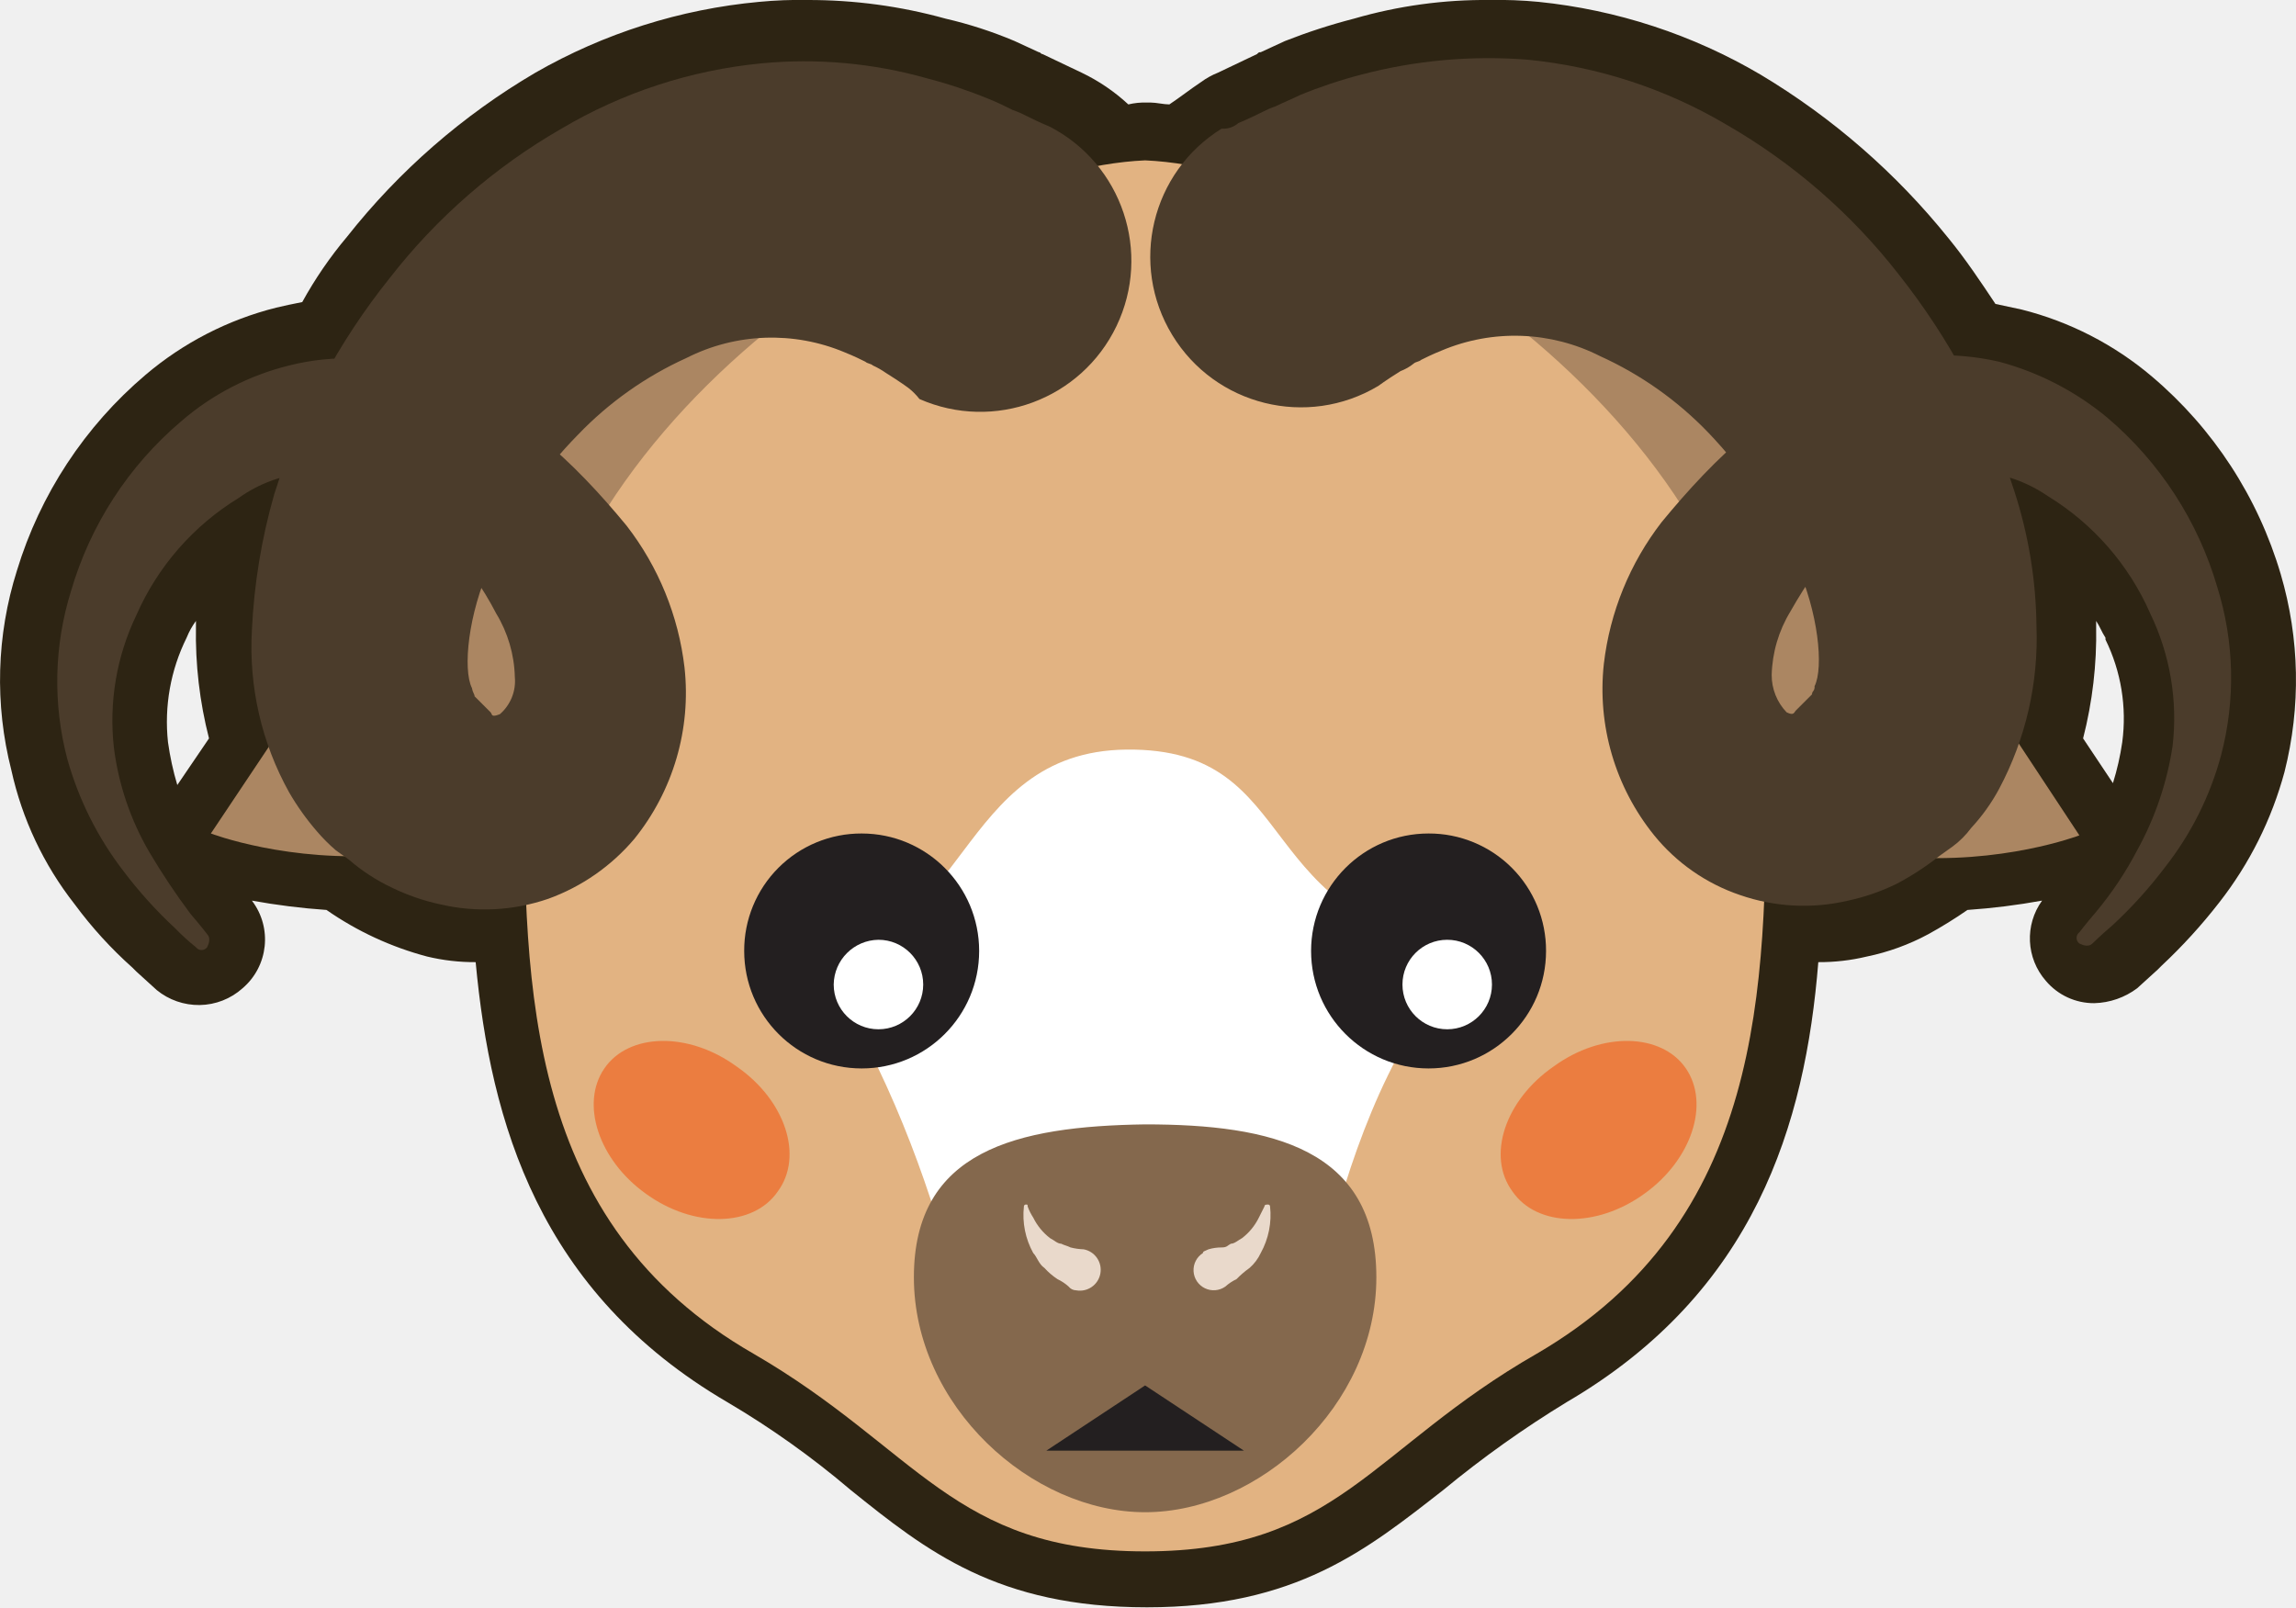
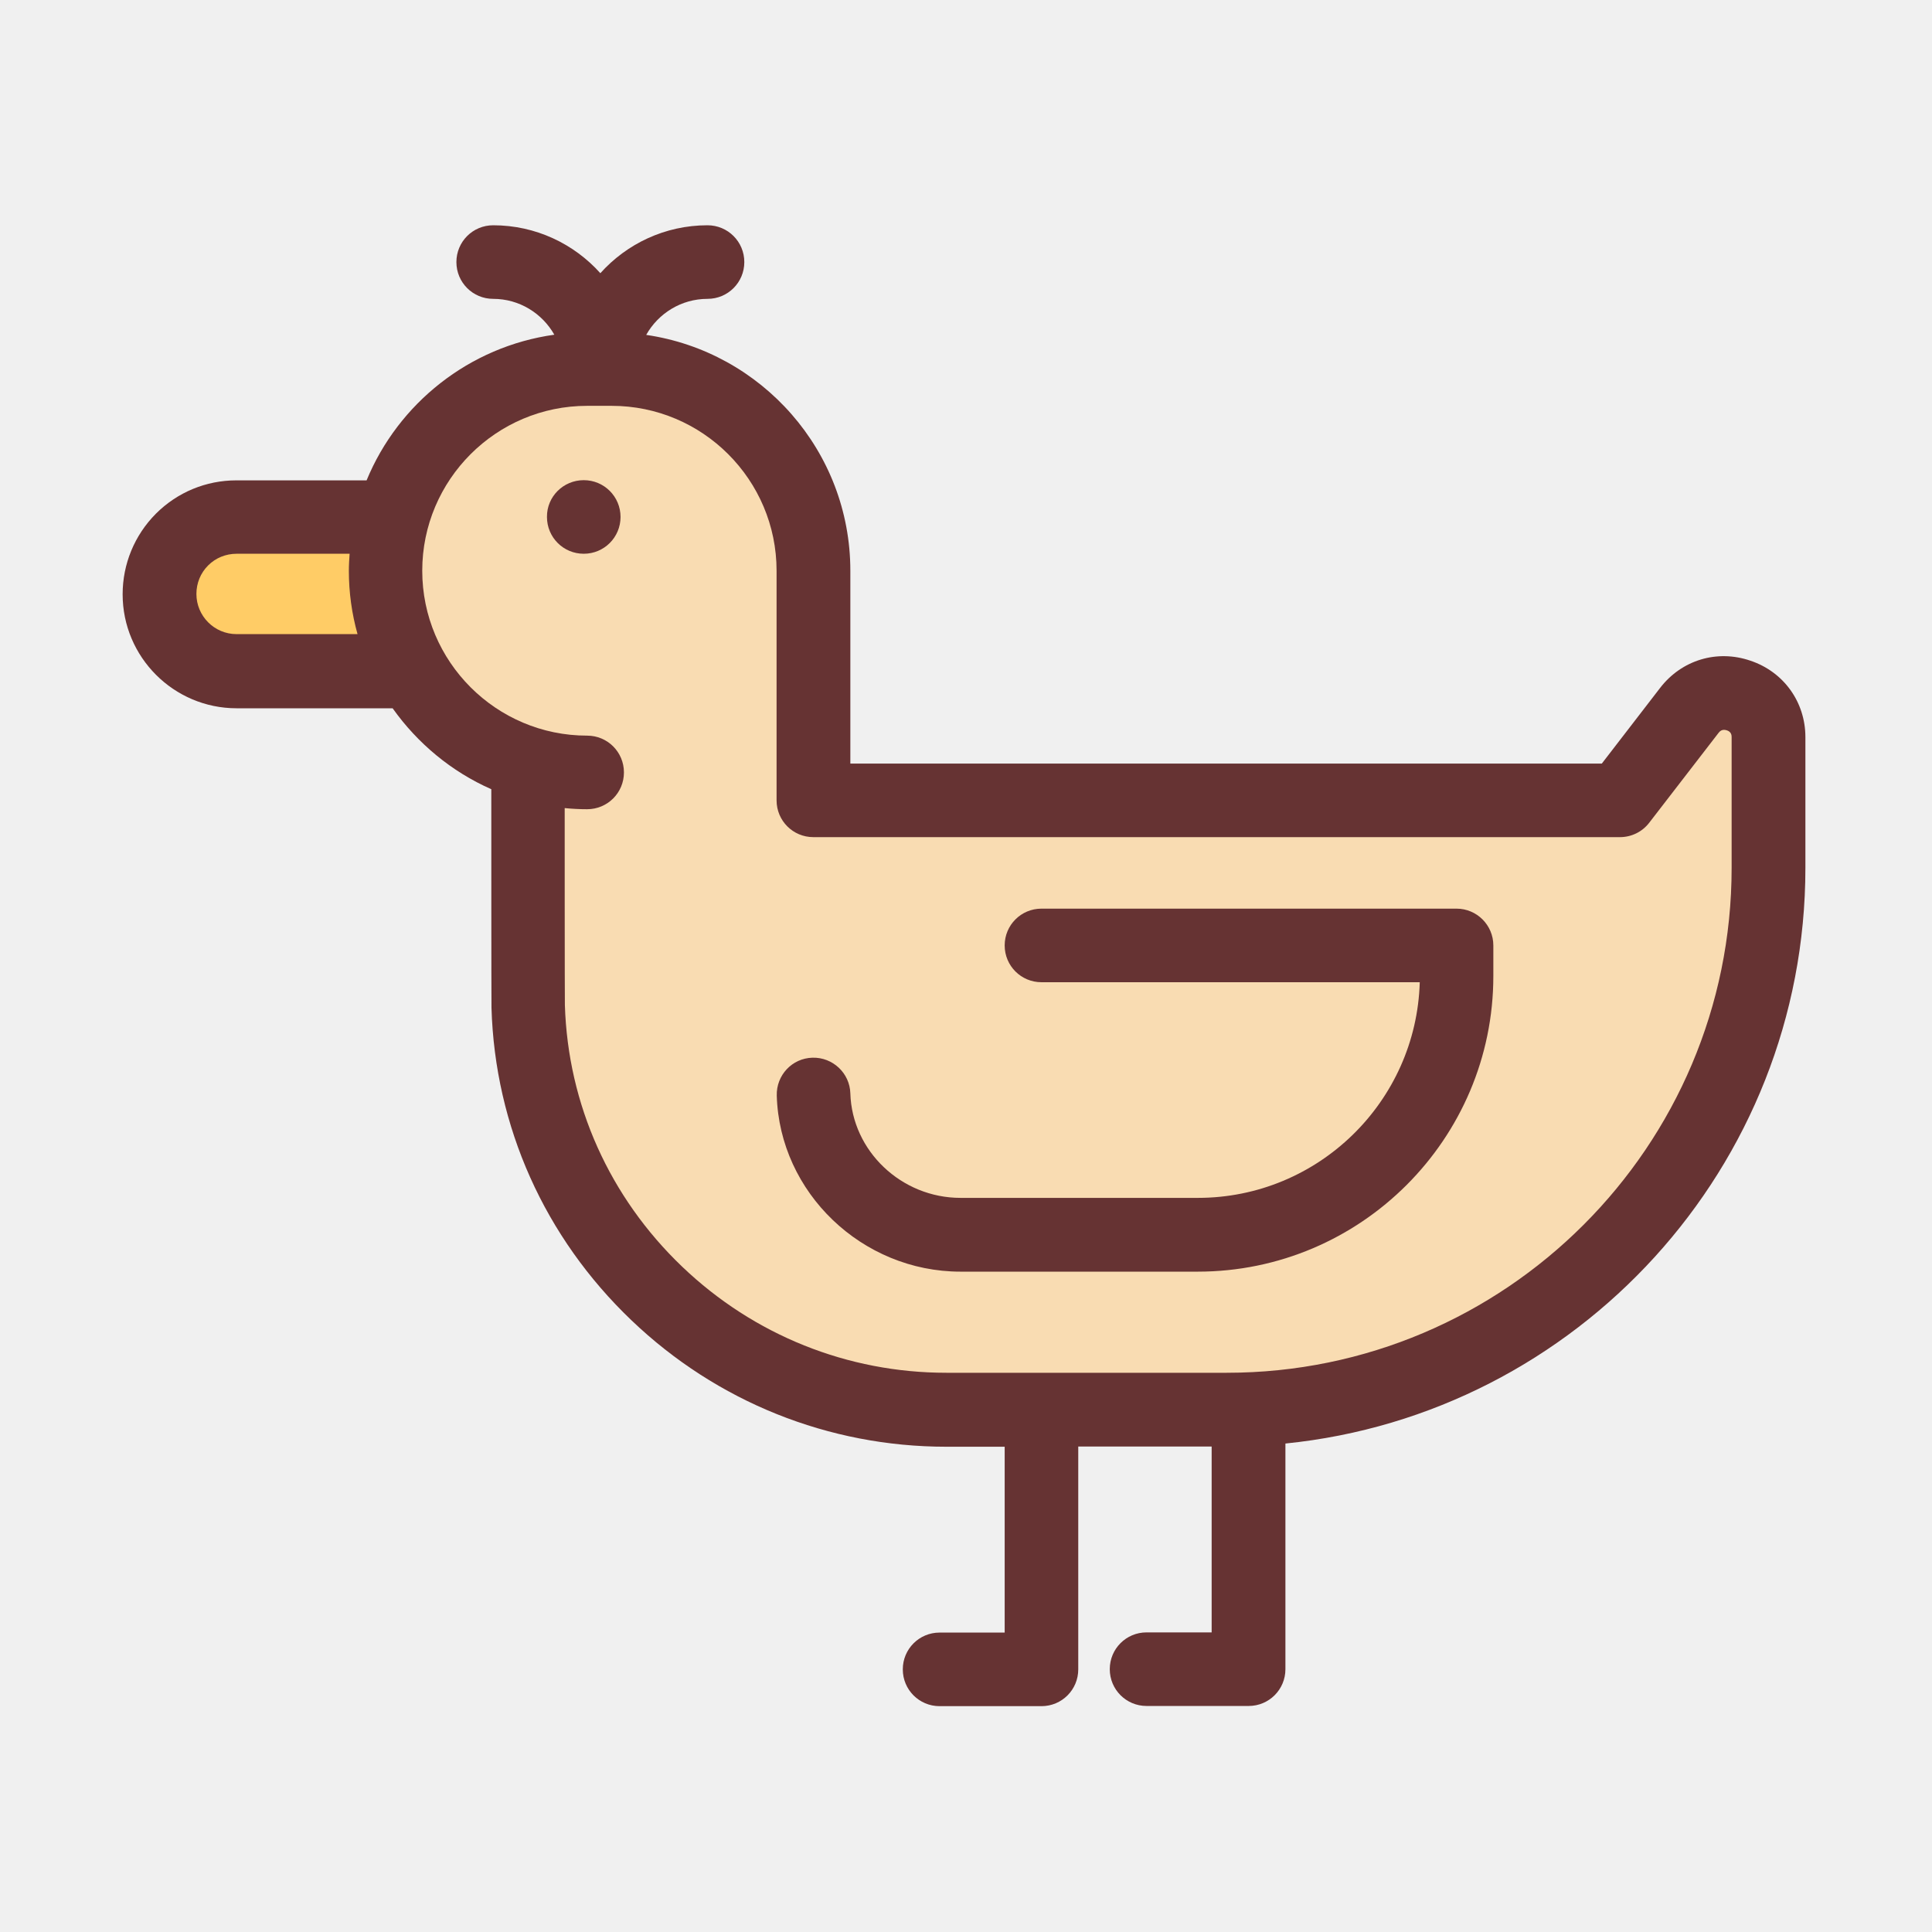
- <svg xmlns="http://www.w3.org/2000/svg" id="Layer_1" data-name="Layer 1" viewBox="0 0 123.125 86.2">
-   <g>
-     <path d="M4.008,48.5a22.238,22.238,0,0,0,3.1,3.4l.2.2,1.1,1a3.566,3.566,0,0,0,2.3.8,3.523,3.523,0,0,0,2.3-.9,3.44,3.44,0,0,0,.5-4.7,36.233,36.233,0,0,0,4,.5,17.1,17.1,0,0,0,5.4,2.5,10.9,10.9,0,0,0,2.6.3c.8,8.6,3.4,17.7,13.5,23.6a47.067,47.067,0,0,1,6.6,4.7c4.1,3.3,7.9,6.3,15.9,6.3s11.8-3.1,15.9-6.3a57.025,57.025,0,0,1,6.6-4.7c10.1-5.9,12.8-14.9,13.5-23.6a10.9,10.9,0,0,0,2.6-.3,12.062,12.062,0,0,0,3.3-1.2,23.913,23.913,0,0,0,2.1-1.3,36.232,36.232,0,0,0,4-.5,3.46,3.46,0,0,0,.2,4.3,3.367,3.367,0,0,0,2.6,1.2,4.006,4.006,0,0,0,2.3-.8l1.1-1,.2-.2a29.035,29.035,0,0,0,3.1-3.4,19.7,19.7,0,0,0,3.5-7,20.079,20.079,0,0,0-.2-10.6,22.058,22.058,0,0,0-6.9-10.6,17.363,17.363,0,0,0-7-3.6c-.5-.1-.9-.2-1.4-.3-.8-1.2-1.6-2.4-2.5-3.5A37.876,37.876,0,0,0,94.408,4,29.308,29.308,0,0,0,82.508.1a22.6,22.6,0,0,0-2.6-.1,25.243,25.243,0,0,0-7.3,1,31.64,31.64,0,0,0-3.7,1.2l-1.3.6c-.1,0-.1,0-.2.1l-2.1,1a4.053,4.053,0,0,0-.9.5c-.6.4-1.1.8-1.7,1.2-.3,0-.7-.1-1-.1h-.2a3.751,3.751,0,0,0-1,.1,10.065,10.065,0,0,0-2.5-1.7l-2.1-1c-.1,0-.1-.1-.2-.1l-1.3-.6a22.525,22.525,0,0,0-3.7-1.2,27.438,27.438,0,0,0-7.4-1,22.6,22.6,0,0,0-2.6.1,29.566,29.566,0,0,0-12,3.8,36.183,36.183,0,0,0-10.1,8.8,21.641,21.641,0,0,0-2.4,3.5c-.5.1-1,.2-1.4.3a17.363,17.363,0,0,0-7,3.6,22.249,22.249,0,0,0-6.9,10.5,19.5,19.5,0,0,0-.3,10.7A17.864,17.864,0,0,0,4.008,48.5Zm5.5-6.4a15.536,15.536,0,0,1-.5-2.3,10.158,10.158,0,0,1,1-5.6,4.053,4.053,0,0,1,.5-.9v.3a22.463,22.463,0,0,0,.7,6Zm102.9-8.8c.2.3.3.6.5.9v.1a9.6,9.6,0,0,1,.9,5.5,14.187,14.187,0,0,1-.5,2.2l-1.6-2.4a22.463,22.463,0,0,0,.7-6Z" fill="#2d2413" />
-     <g>
-       <g>
-         <g>
-           <path d="M79.108,14.6l19.8,11.1,12.6,19.1s-16.7,6.4-26.8-10.1Z" fill="#ab8662" />
-           <path d="M43.708,14.6l-19.7,11.1-12.7,19s16.7,6.4,26.8-10.1Z" fill="#ab8662" />
-         </g>
-         <g>
-           <path d="M61.408,8.6c-11.5.5-33.3,14.5-33.3,32.9,0,11.5.1,24.1,12.3,31.1,8.8,5.1,10.7,10.6,21,10.6s12.1-5.5,21-10.6c12.2-7.1,12.3-19.6,12.3-31.1C94.708,23.1,72.908,9.1,61.408,8.6Z" fill="#e2b382" />
-           <path d="M43.508,51c8.4,0,7.7-10.7,16.9-10.8,9.7-.1,6.4,9.4,18.8,10.8-7.8,6.9-9.5,24-9.5,24h-17.3C52.508,75,50.808,61.7,43.508,51Z" fill="#fff" />
-           <g>
-             <g>
-               <path d="M82.908,51a6.3,6.3,0,1,1-6.3-6.3A6.274,6.274,0,0,1,82.908,51Z" fill="#231f20" />
-               <circle cx="77.608" cy="52.8" r="2.4" fill="#fff" />
-             </g>
-             <g>
-               <path d="M39.908,51a6.3,6.3,0,1,0,6.3-6.3A6.274,6.274,0,0,0,39.908,51Z" fill="#231f20" />
-               <path d="M44.708,52.8a2.4,2.4,0,1,0,2.4-2.4A2.433,2.433,0,0,0,44.708,52.8Z" fill="#fff" />
-             </g>
-           </g>
-           <g>
-             <path d="M49.008,68.5c0,6.9,6.3,12.6,12.4,12.6s12.4-5.7,12.4-12.6-5.6-8.2-12.4-8.2C54.508,60.4,49.008,61.7,49.008,68.5Z" fill="#84684d" />
-             <g>
-               <path d="M64.808,67a2.442,2.442,0,0,1,.7-.1c.3,0,.3-.1.5-.2.2,0,.4-.2.6-.3a3.126,3.126,0,0,0,.9-1.1l.3-.6c0-.1.1-.1.2-.1a.1.1,0,0,1,.1.1,4.2,4.2,0,0,1-.5,2.5,2.407,2.407,0,0,1-.6.8,5.077,5.077,0,0,0-.7.6,2.475,2.475,0,0,0-.6.4,1.082,1.082,0,1,1-1.2-1.8C64.508,67.1,64.608,67.1,64.808,67Z" fill="#e9d9cb" />
-               <path d="M57.308,69a2.475,2.475,0,0,0-.6-.4,3.736,3.736,0,0,1-.7-.6c-.3-.2-.4-.6-.6-.8a4.2,4.2,0,0,1-.5-2.5.1.1,0,0,1,.1-.1c.1,0,.1,0,.1.1a2.83,2.83,0,0,0,.3.6,3.126,3.126,0,0,0,.9,1.1c.2.1.4.3.6.3.2.1.3.1.5.2a3.2,3.2,0,0,0,.7.1,1.118,1.118,0,0,1-.4,2.2A.519.519,0,0,1,57.308,69Z" fill="#e9d9cb" />
-             </g>
-             <polygon points="56.108 77.8 61.408 74.3 66.708 77.8 56.108 77.8" fill="#231f20" />
-           </g>
-         </g>
-       </g>
-       <g opacity="0.7">
-         <path d="M90.408,57.3c-1.3-1.9-4.5-2-7.1-.1-2.6,1.8-3.6,4.8-2.2,6.7,1.3,1.9,4.5,2,7.1.1C90.708,62.2,91.708,59.2,90.408,57.3Z" fill="#f06724" />
-         <path d="M32.408,57.3c1.3-1.9,4.5-2,7.1-.1,2.6,1.8,3.6,4.8,2.2,6.7-1.3,1.9-4.5,2-7.1.1C32.108,62.2,31.108,59.2,32.408,57.3Z" fill="#f06724" />
-       </g>
-       <g>
-         <path d="M66.408,6.6s.5-.2,1.3-.6a4.872,4.872,0,0,1,.7-.3c.4-.2.9-.4,1.3-.6a25.514,25.514,0,0,1,3.3-1.1,26.748,26.748,0,0,1,8.9-.8,25.941,25.941,0,0,1,10.7,3.5,31.819,31.819,0,0,1,9.2,8,36.849,36.849,0,0,1,6.2,11.6,24.266,24.266,0,0,1,1.2,7.3,17.175,17.175,0,0,1-2,8.7,10.093,10.093,0,0,1-1.5,2.1,4.714,4.714,0,0,1-1,1l-.7.5a15.02,15.02,0,0,1-2.3,1.5,11.422,11.422,0,0,1-2.6.9,10.394,10.394,0,0,1-5.8-.3,10.1,10.1,0,0,1-4.6-3.2,12.47,12.47,0,0,1-2.7-9.2,15.336,15.336,0,0,1,3.1-7.6c2.8-3.4,6.2-6.8,10.9-8.3a13.57,13.57,0,0,1,7.2-.3,15.226,15.226,0,0,1,5.8,3,18.858,18.858,0,0,1,5.9,9.1,16.3,16.3,0,0,1,.2,9,16.774,16.774,0,0,1-3,6,23.762,23.762,0,0,1-2.8,3.1c-.7.6-1.1,1-1.1,1-.2.2-.5.1-.7,0a.375.375,0,0,1,0-.6h0s.3-.4.9-1.1a18.553,18.553,0,0,0,2.2-3.3,16.756,16.756,0,0,0,1.9-5.6,12.914,12.914,0,0,0-1.2-7.1,13.933,13.933,0,0,0-5.5-6.3,7.544,7.544,0,0,0-7.5-.6c-2.4,1.2-4.6,3.8-6.3,6.8a6.877,6.877,0,0,0-1,3.4,2.879,2.879,0,0,0,.8,2c.4.2.4,0,.5-.1l.2-.2.2-.2.5-.5c-.1.1,0-.1,0-.1a.367.367,0,0,0,.1-.3c.5-1,.2-4-1-6.6a24.57,24.57,0,0,0-4.7-7,18.808,18.808,0,0,0-5.8-4.1,10.1,10.1,0,0,0-8.5-.3c-.5.2-.9.4-1.1.5-.1.1-.3.1-.4.2a2.506,2.506,0,0,1-.7.4c-.8.5-1.2.8-1.2.8a8.078,8.078,0,0,1-8.4-13.8,1.222,1.222,0,0,0,.9-.3Z" fill="#4b3c2b" />
-         <path d="M48.708,20.8s-.4-.3-1.2-.8a4.348,4.348,0,0,0-.7-.4c-.1-.1-.3-.1-.4-.2-.2-.1-.6-.3-1.1-.5a10.11,10.11,0,0,0-8.5.3,18.808,18.808,0,0,0-5.8,4.1,22.669,22.669,0,0,0-4.7,7c-1.2,2.6-1.5,5.6-1,6.6a1.007,1.007,0,0,0,.1.3s.1.2,0,.1l.5.5.2.2.2.2c.1.1,0,.3.5.1a2.351,2.351,0,0,0,.8-2,6.877,6.877,0,0,0-1-3.4,17.412,17.412,0,0,0-6.3-6.8,7.31,7.31,0,0,0-7.5.6,13.933,13.933,0,0,0-5.5,6.3,13.058,13.058,0,0,0-1.2,7.1,14.8,14.8,0,0,0,1.9,5.6,37.074,37.074,0,0,0,2.2,3.3c.6.7.9,1.1.9,1.1h0c.2.2.1.5,0,.7a.375.375,0,0,1-.6,0,11.765,11.765,0,0,1-1.1-1,23.762,23.762,0,0,1-2.8-3.1,17.672,17.672,0,0,1-3-6,16.292,16.292,0,0,1,.2-9,18.857,18.857,0,0,1,5.9-9.1,13.953,13.953,0,0,1,5.8-3,12.637,12.637,0,0,1,7.2.3c4.7,1.6,8.1,4.9,10.9,8.3a15.336,15.336,0,0,1,3.1,7.6,12.47,12.47,0,0,1-2.7,9.2,10.919,10.919,0,0,1-4.6,3.2,10.484,10.484,0,0,1-5.8.3,11.424,11.424,0,0,1-2.6-.9,10.029,10.029,0,0,1-2.3-1.5l-.7-.5a9.322,9.322,0,0,1-1-1,13.655,13.655,0,0,1-1.5-2.1,16.01,16.01,0,0,1-2-8.7,31.808,31.808,0,0,1,1.2-7.3,35.787,35.787,0,0,1,6.2-11.6,31.616,31.616,0,0,1,9.2-8,25.941,25.941,0,0,1,10.7-3.5,24.125,24.125,0,0,1,8.9.8,25.507,25.507,0,0,1,3.3,1.1c.5.2.9.4,1.3.6a4.88,4.88,0,0,1,.7.3c.8.4,1.3.6,1.3.6h0a8.1,8.1,0,0,1-7,14.6A3.393,3.393,0,0,0,48.708,20.8Z" fill="#4b3c2b" />
-       </g>
-     </g>
-   </g>
+ <svg xmlns="http://www.w3.org/2000/svg" width="800px" height="800px" viewBox="0 0 1024 1024" class="icon" version="1.1">
+   <path d="M956.9 390.7V460c0 158.6-121 289.5-275.6 305.1v119.6c0 10.8-8.7 19.5-19.5 19.5h-54.1c-10.8 0-19.5-8.7-19.5-19.5s8.7-19.5 19.5-19.5h34.5v-98.5h-70.7v118.1c0 10.8-8.7 19.5-19.5 19.5h-54c-10.8 0-19.5-8.7-19.5-19.5s8.7-19.5 19.5-19.5h34.5v-98.5h-30.9c-62.4 0-121.7-23.8-166.9-67-46-43.9-72.4-102.8-74.2-165.7-0.1-2.4-0.1-115.8-0.1-115.8-21.1-9.3-39.1-24.3-52.3-42.9h-82.7C92.1 375.4 65 348.3 65 315c0-16.1 6.3-31.3 17.6-42.7 11.4-11.4 26.6-17.7 42.7-17.7h69c16.8-40.8 54.4-70.9 99.5-77.2-6.4-11.3-18.5-19-32.4-19-10.8 0-19.5-8.7-19.5-19.5s8.7-19.5 19.5-19.5c22.5 0 42.8 9.8 56.8 25.4 14-15.6 34.3-25.4 56.8-25.4 10.8 0 19.5 8.7 19.5 19.5s-8.7 19.5-19.5 19.5c-13.9 0-26.1 7.7-32.5 19.1 61.1 8.9 108.2 61.5 108.2 125v102.2H849l30.9-40.1c11.4-14.8 30.2-20.5 47.9-14.4 17.6 5.9 29.1 21.9 29.1 40.5z" fill="#663333" />
+   <path d="M917.8 390.7V460c0 147.6-120 267.6-267.6 267.6H501.6c-52.3 0-102-19.9-140-56.2-38.5-36.8-60.6-86-62.2-138.7-0.1-2-0.1-104.4-0.1-104.4 3.9 0.4 7.9 0.6 11.9 0.6 10.8 0 19.5-8.7 19.5-19.5s-8.7-19.5-19.5-19.5c-48.2 0-87.4-39.2-87.4-87.4s39.2-87.4 87.4-87.4h13c48.2 0 87.4 39.2 87.4 87.4v121.7c0 10.8 8.7 19.5 19.5 19.5h427.5c6.1 0 11.8-2.8 15.5-7.6l36.8-47.7c0.5-0.6 1.7-2.2 4.4-1.3 2.5 0.8 2.5 2.9 2.5 3.6z" fill="#F9DCB2" />
+   <path d="M791.5 501.1v16.2c0 86.4-70.3 156.7-156.7 156.7H509.1c-52.2 0-95.9-41.9-97.4-93.3-0.3-10.8 8.1-19.8 18.9-20.1 10.8-0.3 19.8 8.2 20.1 18.9 0.9 30.6 27.1 55.4 58.4 55.4h125.8c63.8 0 115.8-51 117.6-114.3H552c-10.8 0-19.5-8.7-19.5-19.5s8.7-19.5 19.5-19.5h220c10.8 0 19.5 8.8 19.5 19.5zM309.4 254.5c10.8 0 19.5 8.7 19.5 19.5s-8.7 19.5-19.5 19.5-19.5-8.7-19.5-19.5c-0.1-10.8 8.7-19.5 19.5-19.5z" fill="#663333" />
+   <path d="M189.5 336.1h-64.1c-11.8 0-21.3-9.6-21.3-21.3 0-5.7 2.2-11.1 6.2-15.1s9.4-6.2 15.1-6.2h59.9c-0.2 3-0.4 6-0.4 9 0 11.6 1.6 22.9 4.6 33.6z" fill="#FFCC66" />
</svg>
